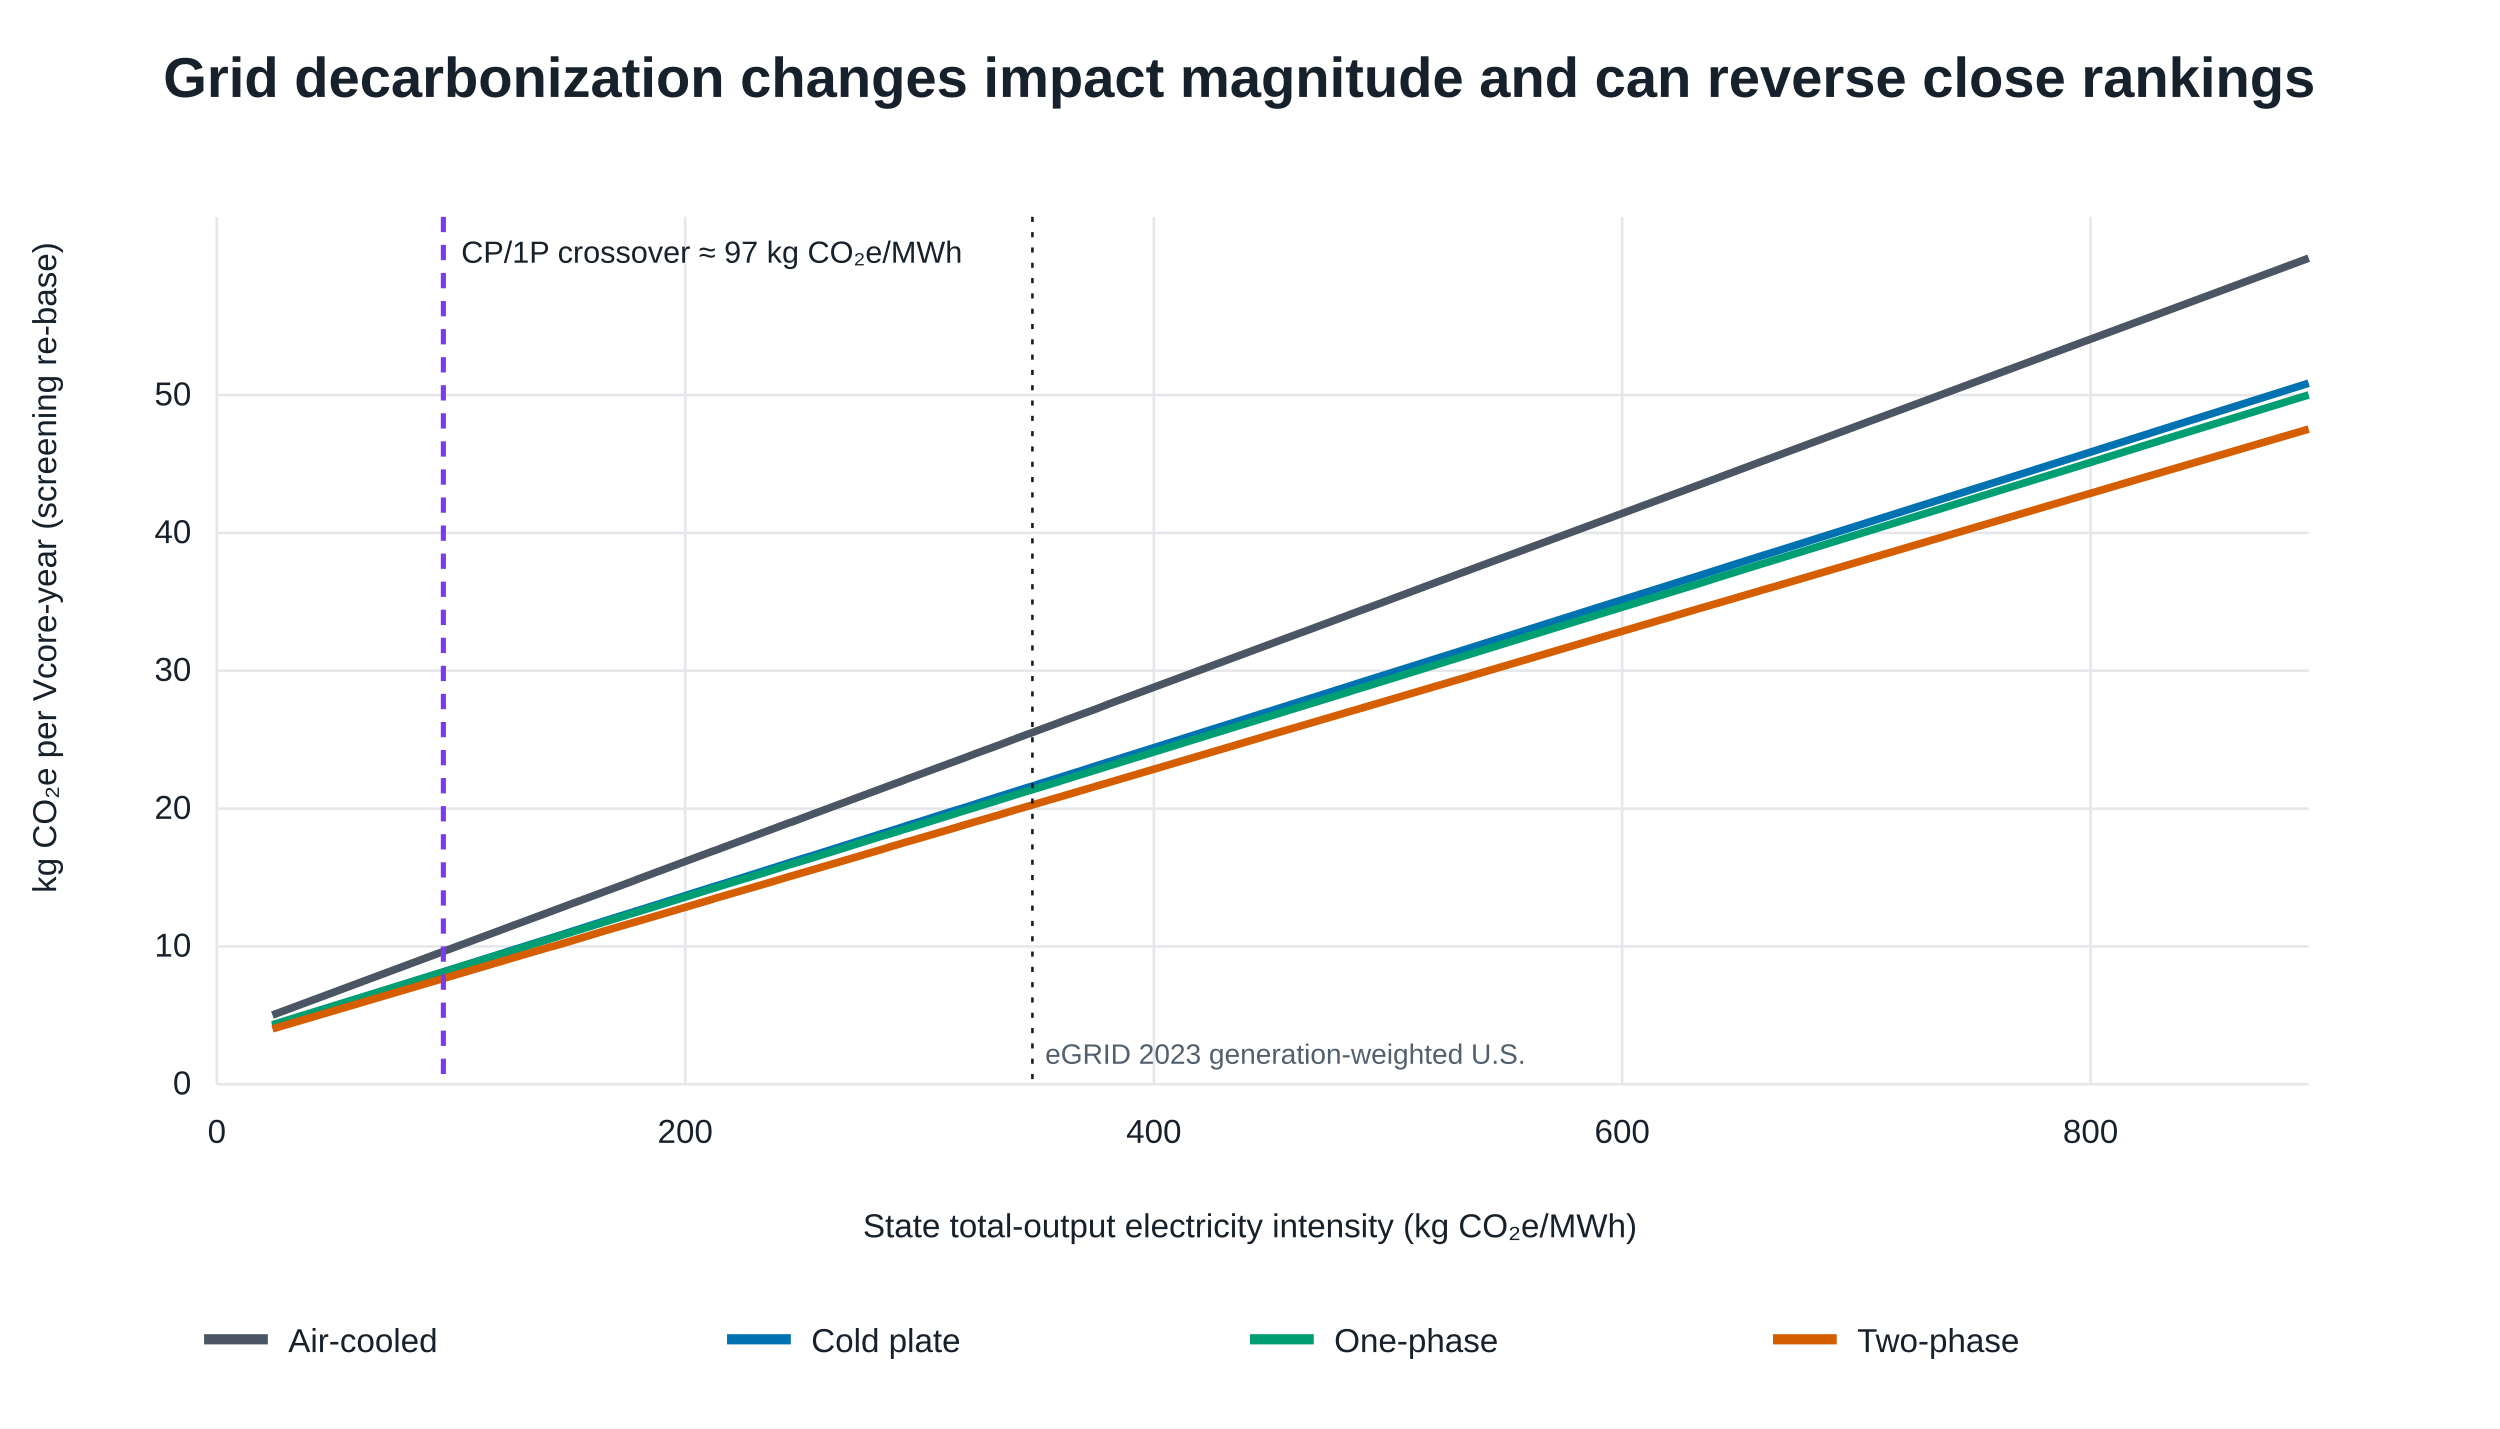
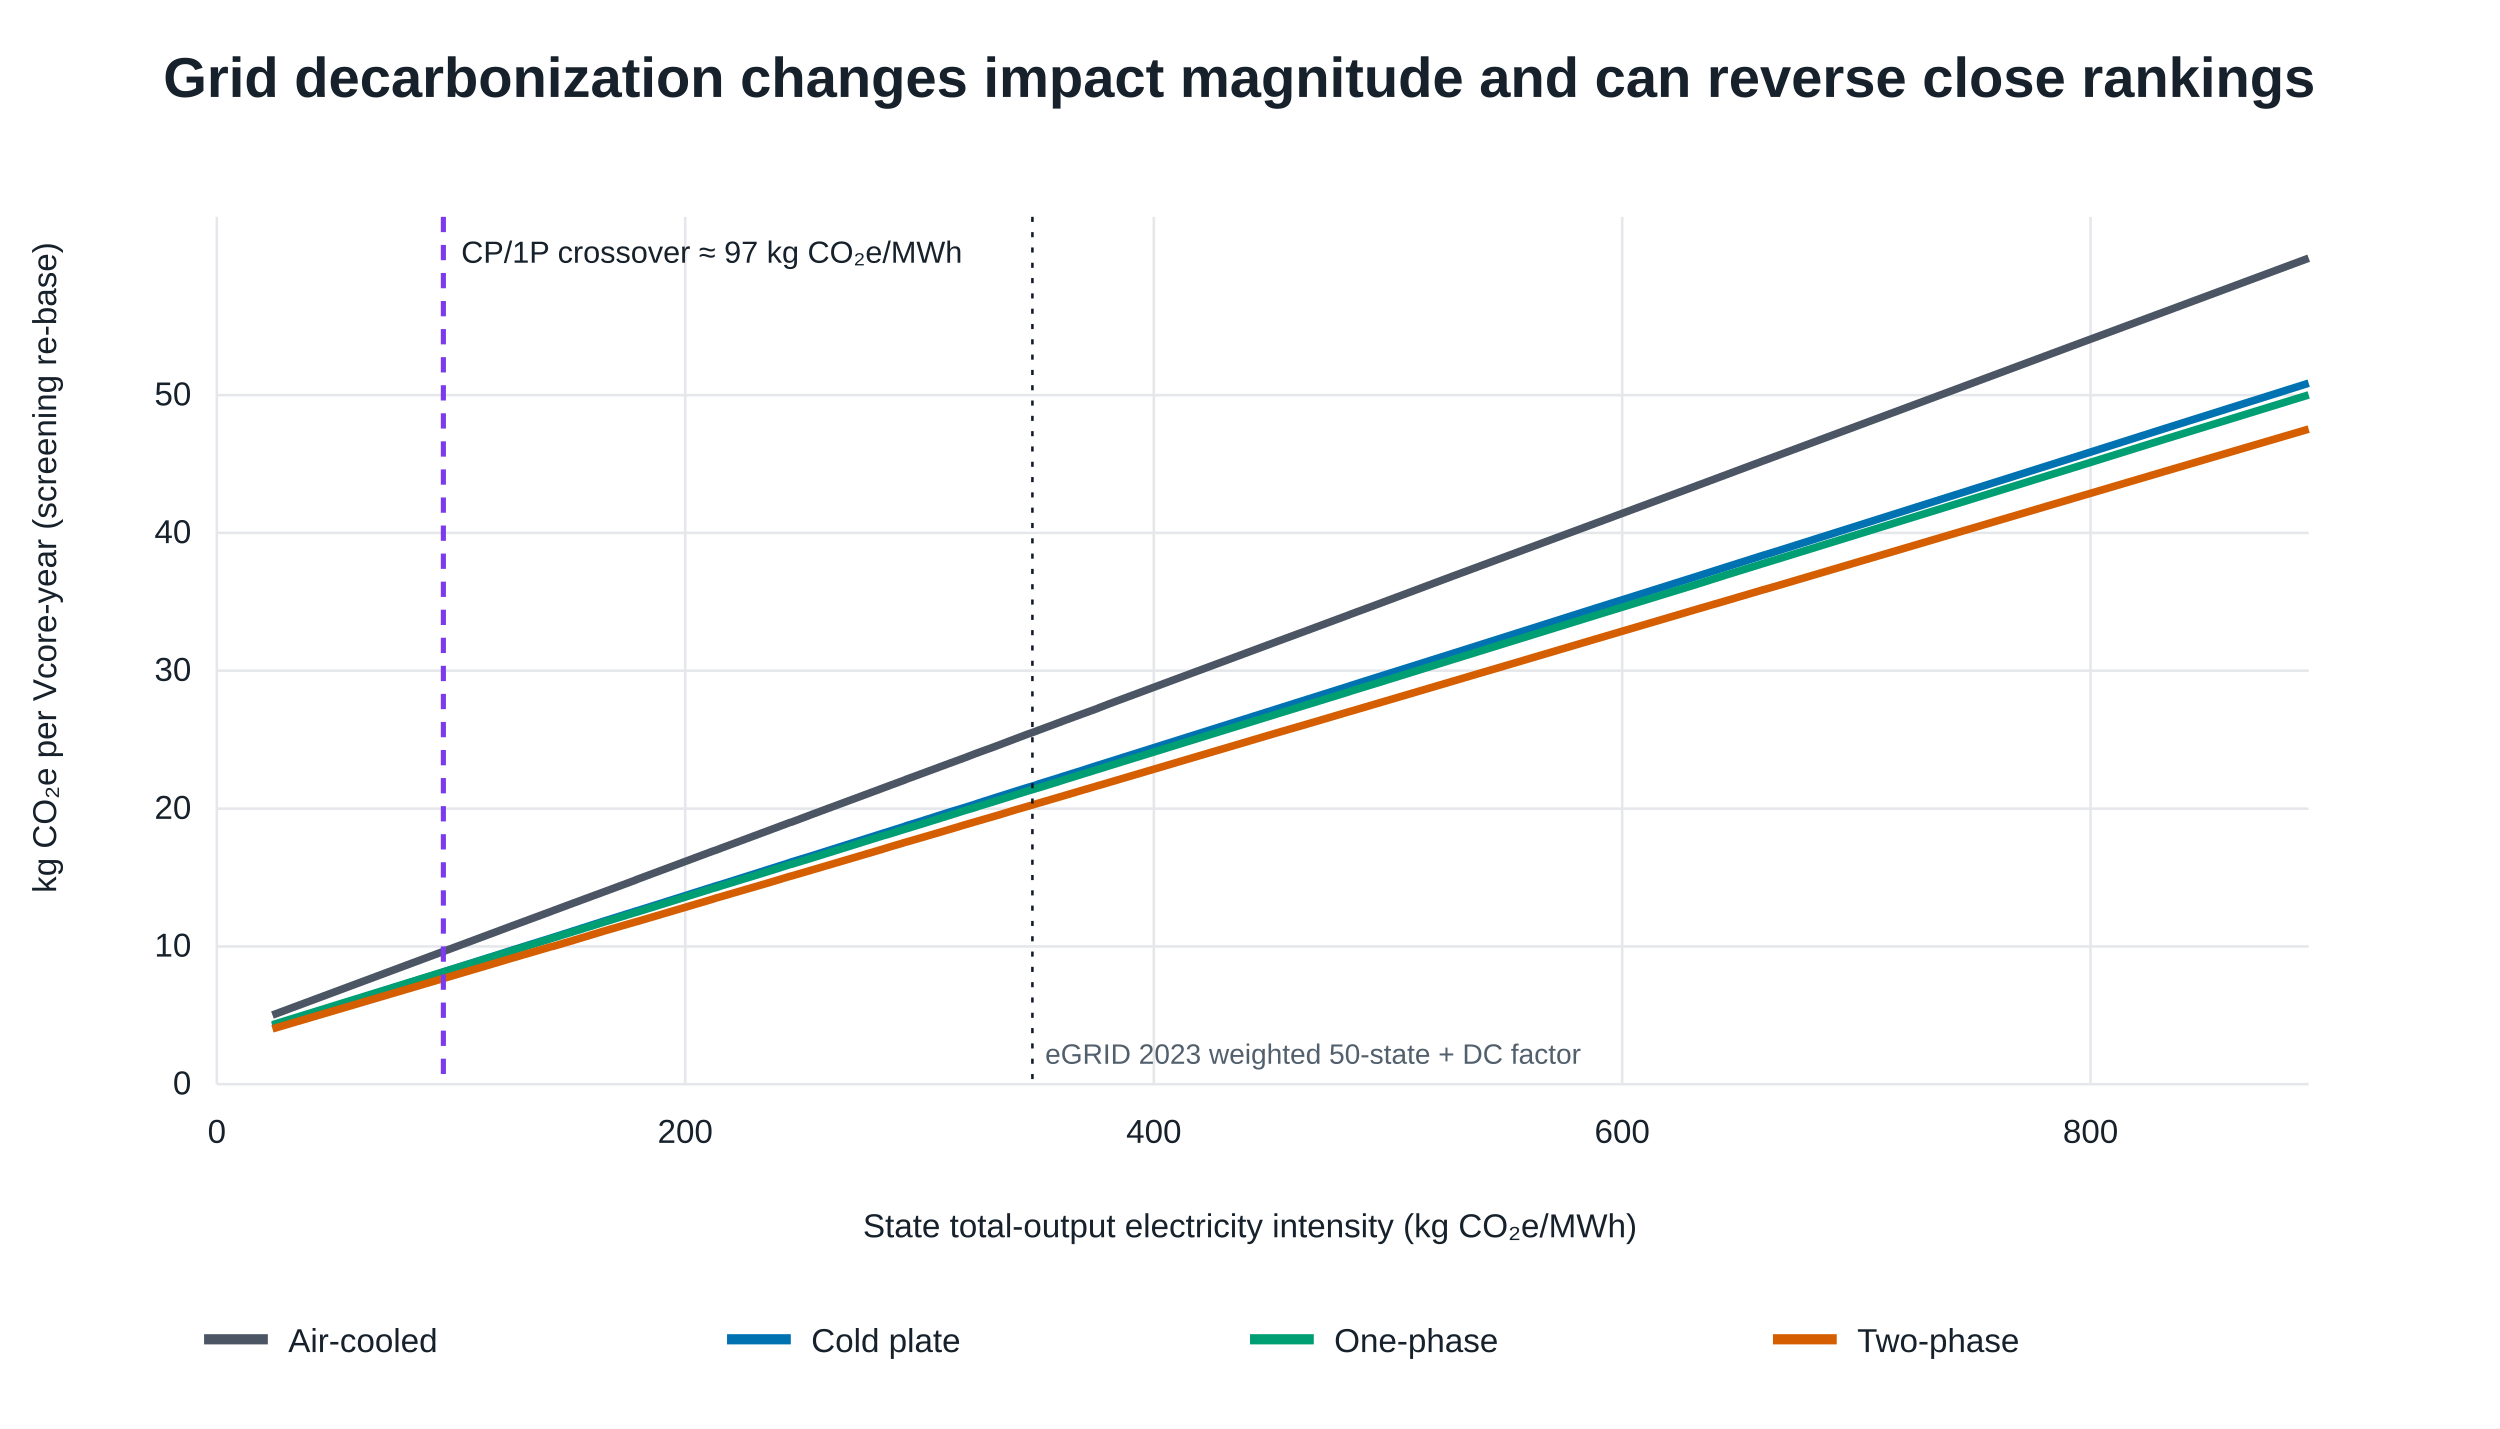
<svg xmlns="http://www.w3.org/2000/svg" width="980" height="560" viewBox="0 0 980 560" role="img" aria-label="Grid decarbonization changes impact magnitude and can reverse close rankings">
  <style>text{font-family:Arial,sans-serif;fill:#17212b}.title{font-size:22px;font-weight:700}.axis{font-size:13px}.label{font-size:12px}.note{font-size:11px;fill:#52606d}</style>
  <rect width="100%" height="100%" fill="white" />
  <text class="title" x="64" y="38">Grid decarbonization changes impact magnitude and can reverse close rankings</text>
  <line x1="85.0" y1="85" x2="85.0" y2="425" stroke="#E5E7EB" />
  <text class="axis" x="85.0" y="448" text-anchor="middle">0</text>
  <line x1="268.6" y1="85" x2="268.6" y2="425" stroke="#E5E7EB" />
  <text class="axis" x="268.6" y="448" text-anchor="middle">200</text>
  <line x1="452.3" y1="85" x2="452.3" y2="425" stroke="#E5E7EB" />
  <text class="axis" x="452.3" y="448" text-anchor="middle">400</text>
  <line x1="635.9" y1="85" x2="635.9" y2="425" stroke="#E5E7EB" />
  <text class="axis" x="635.9" y="448" text-anchor="middle">600</text>
  <line x1="819.5" y1="85" x2="819.5" y2="425" stroke="#E5E7EB" />
  <text class="axis" x="819.5" y="448" text-anchor="middle">800</text>
  <line x1="1003.2" y1="85" x2="1003.2" y2="425" stroke="#E5E7EB" />
  <text class="axis" x="1003.2" y="448" text-anchor="middle">1000</text>
  <line x1="85" y1="425.0" x2="905" y2="425.0" stroke="#E5E7EB" />
  <text class="axis" x="75" y="429.0" text-anchor="end">0</text>
  <line x1="85" y1="371.0" x2="905" y2="371.0" stroke="#E5E7EB" />
  <text class="axis" x="75" y="375.0" text-anchor="end">10</text>
  <line x1="85" y1="317.0" x2="905" y2="317.0" stroke="#E5E7EB" />
  <text class="axis" x="75" y="321.0" text-anchor="end">20</text>
  <line x1="85" y1="262.9" x2="905" y2="262.9" stroke="#E5E7EB" />
  <text class="axis" x="75" y="266.9" text-anchor="end">30</text>
  <line x1="85" y1="208.9" x2="905" y2="208.9" stroke="#E5E7EB" />
  <text class="axis" x="75" y="212.9" text-anchor="end">40</text>
  <line x1="85" y1="154.9" x2="905" y2="154.9" stroke="#E5E7EB" />
  <text class="axis" x="75" y="158.9" text-anchor="end">50</text>
  <polyline points="106.8,397.9 196.0,364.7 200.0,363.2 215.7,357.4 217.0,356.9 224.8,354.0 237.0,349.5 249.4,344.9 249.5,344.8 279.3,333.7 280.8,333.2 282.6,332.5 302.5,325.1 309.7,322.4 310.2,322.3 318.4,319.2 345.9,309.0 349.1,307.8 353.2,306.3 354.8,305.7 355.2,305.5 360.4,303.6 372.0,299.3 378.3,297.0 382.4,295.4 383.8,294.9 390.4,292.5 398.3,289.5 402.8,287.8 406.2,286.6 407.2,286.2 413.7,283.8 417.1,282.5 424.2,279.9 430.0,277.8 430.7,277.5 434.8,275.9 500.8,251.4 512.2,247.2 528.1,241.3 529.9,240.6 539.4,237.1 569.6,225.8 625.5,205.1 665.9,190.1 676.9,186.0 690.8,180.8 695.4,179.1 812.6,135.5 848.5,122.2 905.0,101.2" fill="none" stroke="#4B5563" stroke-width="3" />
  <polyline points="106.8,402.2 196.0,374.0 200.0,372.7 215.7,367.8 217.0,367.4 224.8,364.9 237.0,361.0 249.4,357.1 249.5,357.1 279.3,347.7 280.8,347.2 282.6,346.7 302.5,340.4 309.7,338.1 310.2,337.9 318.4,335.4 345.9,326.7 349.1,325.7 353.2,324.4 354.8,323.9 355.2,323.7 360.4,322.1 372.0,318.4 378.3,316.5 382.4,315.2 383.8,314.7 390.4,312.6 398.3,310.1 402.8,308.7 406.2,307.7 407.2,307.3 413.7,305.3 417.1,304.2 424.2,302.0 430.0,300.1 430.7,299.9 434.8,298.6 500.8,277.8 512.2,274.2 528.1,269.2 529.9,268.6 539.4,265.6 569.6,256.1 625.5,238.4 665.9,225.7 676.9,222.2 690.8,217.8 695.4,216.4 812.6,179.4 848.5,168.0 905.0,150.2" fill="none" stroke="#0072B2" stroke-width="3" />
  <polyline points="106.8,401.7 196.0,374.1 200.0,372.9 215.7,368.0 217.0,367.6 224.8,365.2 237.0,361.4 249.4,357.6 249.5,357.6 279.3,348.3 280.8,347.9 282.6,347.3 302.5,341.2 309.7,338.9 310.2,338.8 318.4,336.3 345.9,327.7 349.1,326.8 353.2,325.5 354.8,325.0 355.2,324.9 360.4,323.3 372.0,319.7 378.3,317.7 382.4,316.5 383.8,316.0 390.4,314.0 398.3,311.5 402.8,310.1 406.2,309.1 407.2,308.8 413.7,306.8 417.1,305.7 424.2,303.5 430.0,301.7 430.7,301.5 434.8,300.2 500.8,279.8 512.2,276.3 528.1,271.4 529.9,270.8 539.4,267.9 569.6,258.5 625.5,241.2 665.9,228.8 676.9,225.3 690.8,221.0 695.4,219.6 812.6,183.4 848.5,172.2 905.0,154.8" fill="none" stroke="#009E73" stroke-width="3" />
  <polyline points="106.8,403.3 196.0,377.0 200.0,375.8 215.7,371.2 217.0,370.9 224.8,368.6 237.0,364.9 249.4,361.3 249.5,361.3 279.3,352.5 280.8,352.0 282.6,351.5 302.5,345.7 309.7,343.5 310.2,343.4 318.4,341.0 345.9,332.9 349.1,331.9 353.2,330.7 354.8,330.2 355.2,330.1 360.4,328.6 372.0,325.2 378.3,323.3 382.4,322.1 383.8,321.7 390.4,319.8 398.3,317.4 402.8,316.1 406.2,315.1 407.2,314.8 413.7,312.9 417.1,311.9 424.2,309.8 430.0,308.1 430.7,307.9 434.8,306.7 500.8,287.2 512.2,283.9 528.1,279.2 529.9,278.7 539.4,275.9 569.6,267.0 625.5,250.5 665.9,238.6 676.9,235.4 690.8,231.3 695.4,230.0 812.6,195.4 848.5,184.8 905.0,168.2" fill="none" stroke="#D55E00" stroke-width="3" />
  <line x1="173.8" y1="85" x2="173.8" y2="425" stroke="#7C3AED" stroke-width="2" stroke-dasharray="6 5" />
  <text class="label" x="180.8" y="103">CP/1P crossover ≈ 97 kg CO₂e/MWh</text>
  <line x1="404.7" y1="85" x2="404.7" y2="425" stroke="#111827" stroke-dasharray="2 4" />
-   <text class="note" x="409.7" y="417">eGRID 2023 generation-weighted U.S.</text>
+   <text class="note" x="409.7" y="417">eGRID 2023 weighted 50-state + DC factor</text>
  <text class="axis" x="490" y="485" text-anchor="middle">State total-output electricity intensity (kg CO₂e/MWh)</text>
  <text class="axis" transform="translate(22 350) rotate(-90)">kg CO₂e per Vcore-year (screening re-base)</text>
  <line x1="80" y1="525" x2="105" y2="525" stroke="#4B5563" stroke-width="4" />
  <text class="axis" x="113" y="530">Air-cooled</text>
  <line x1="285" y1="525" x2="310" y2="525" stroke="#0072B2" stroke-width="4" />
  <text class="axis" x="318" y="530">Cold plate</text>
  <line x1="490" y1="525" x2="515" y2="525" stroke="#009E73" stroke-width="4" />
  <text class="axis" x="523" y="530">One-phase</text>
  <line x1="695" y1="525" x2="720" y2="525" stroke="#D55E00" stroke-width="4" />
  <text class="axis" x="728" y="530">Two-phase</text>
</svg>
